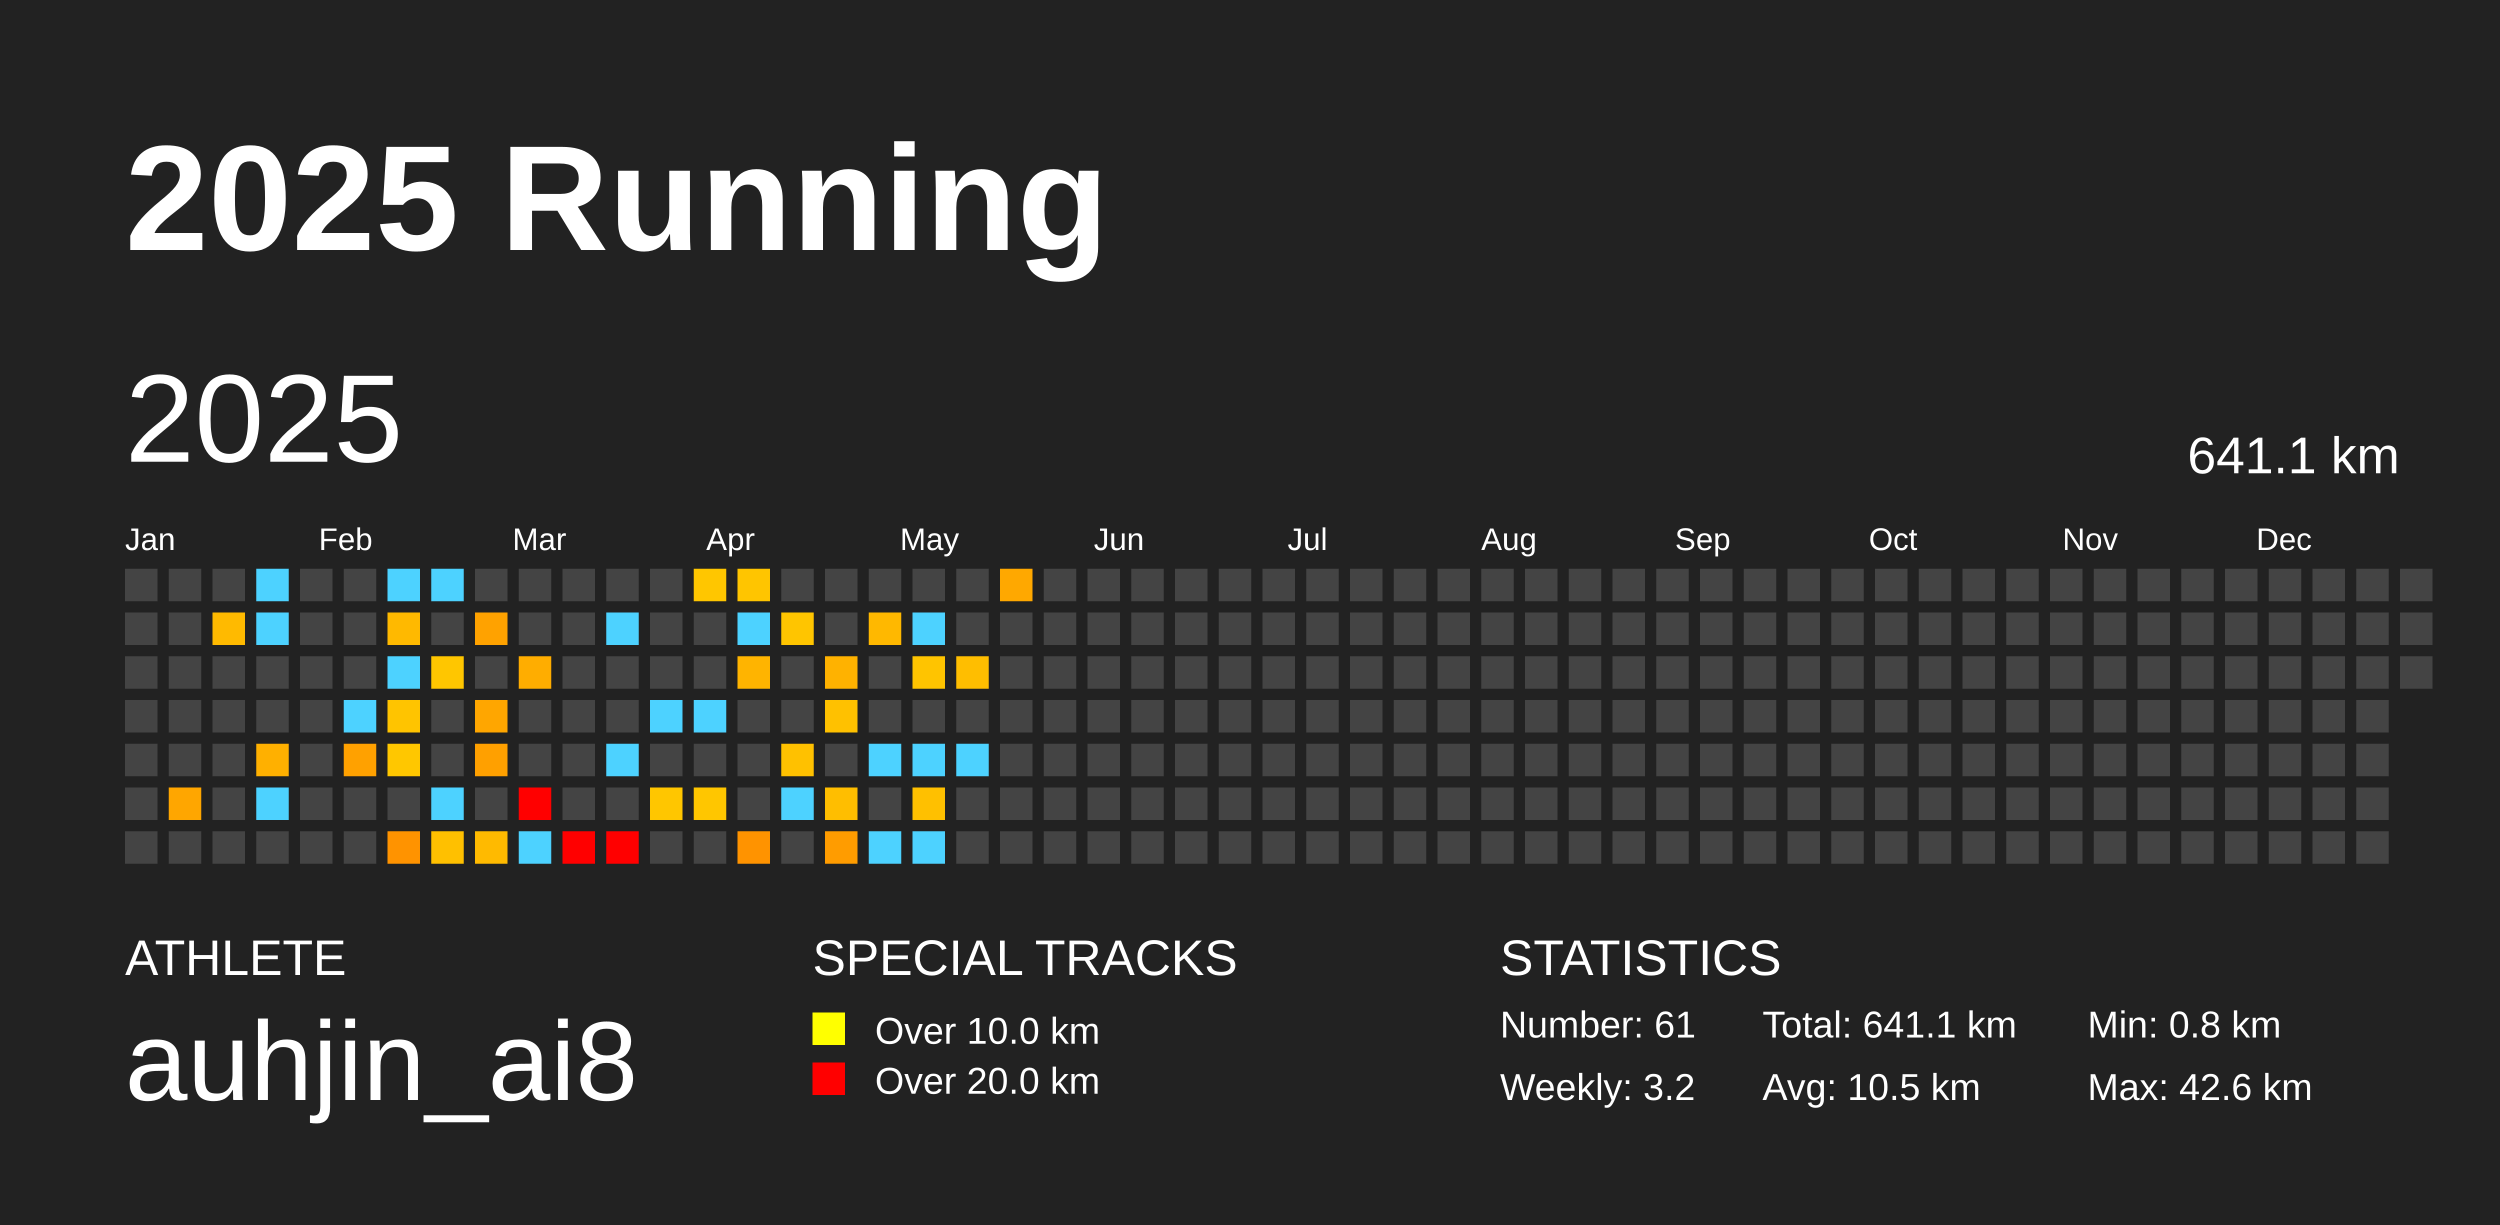
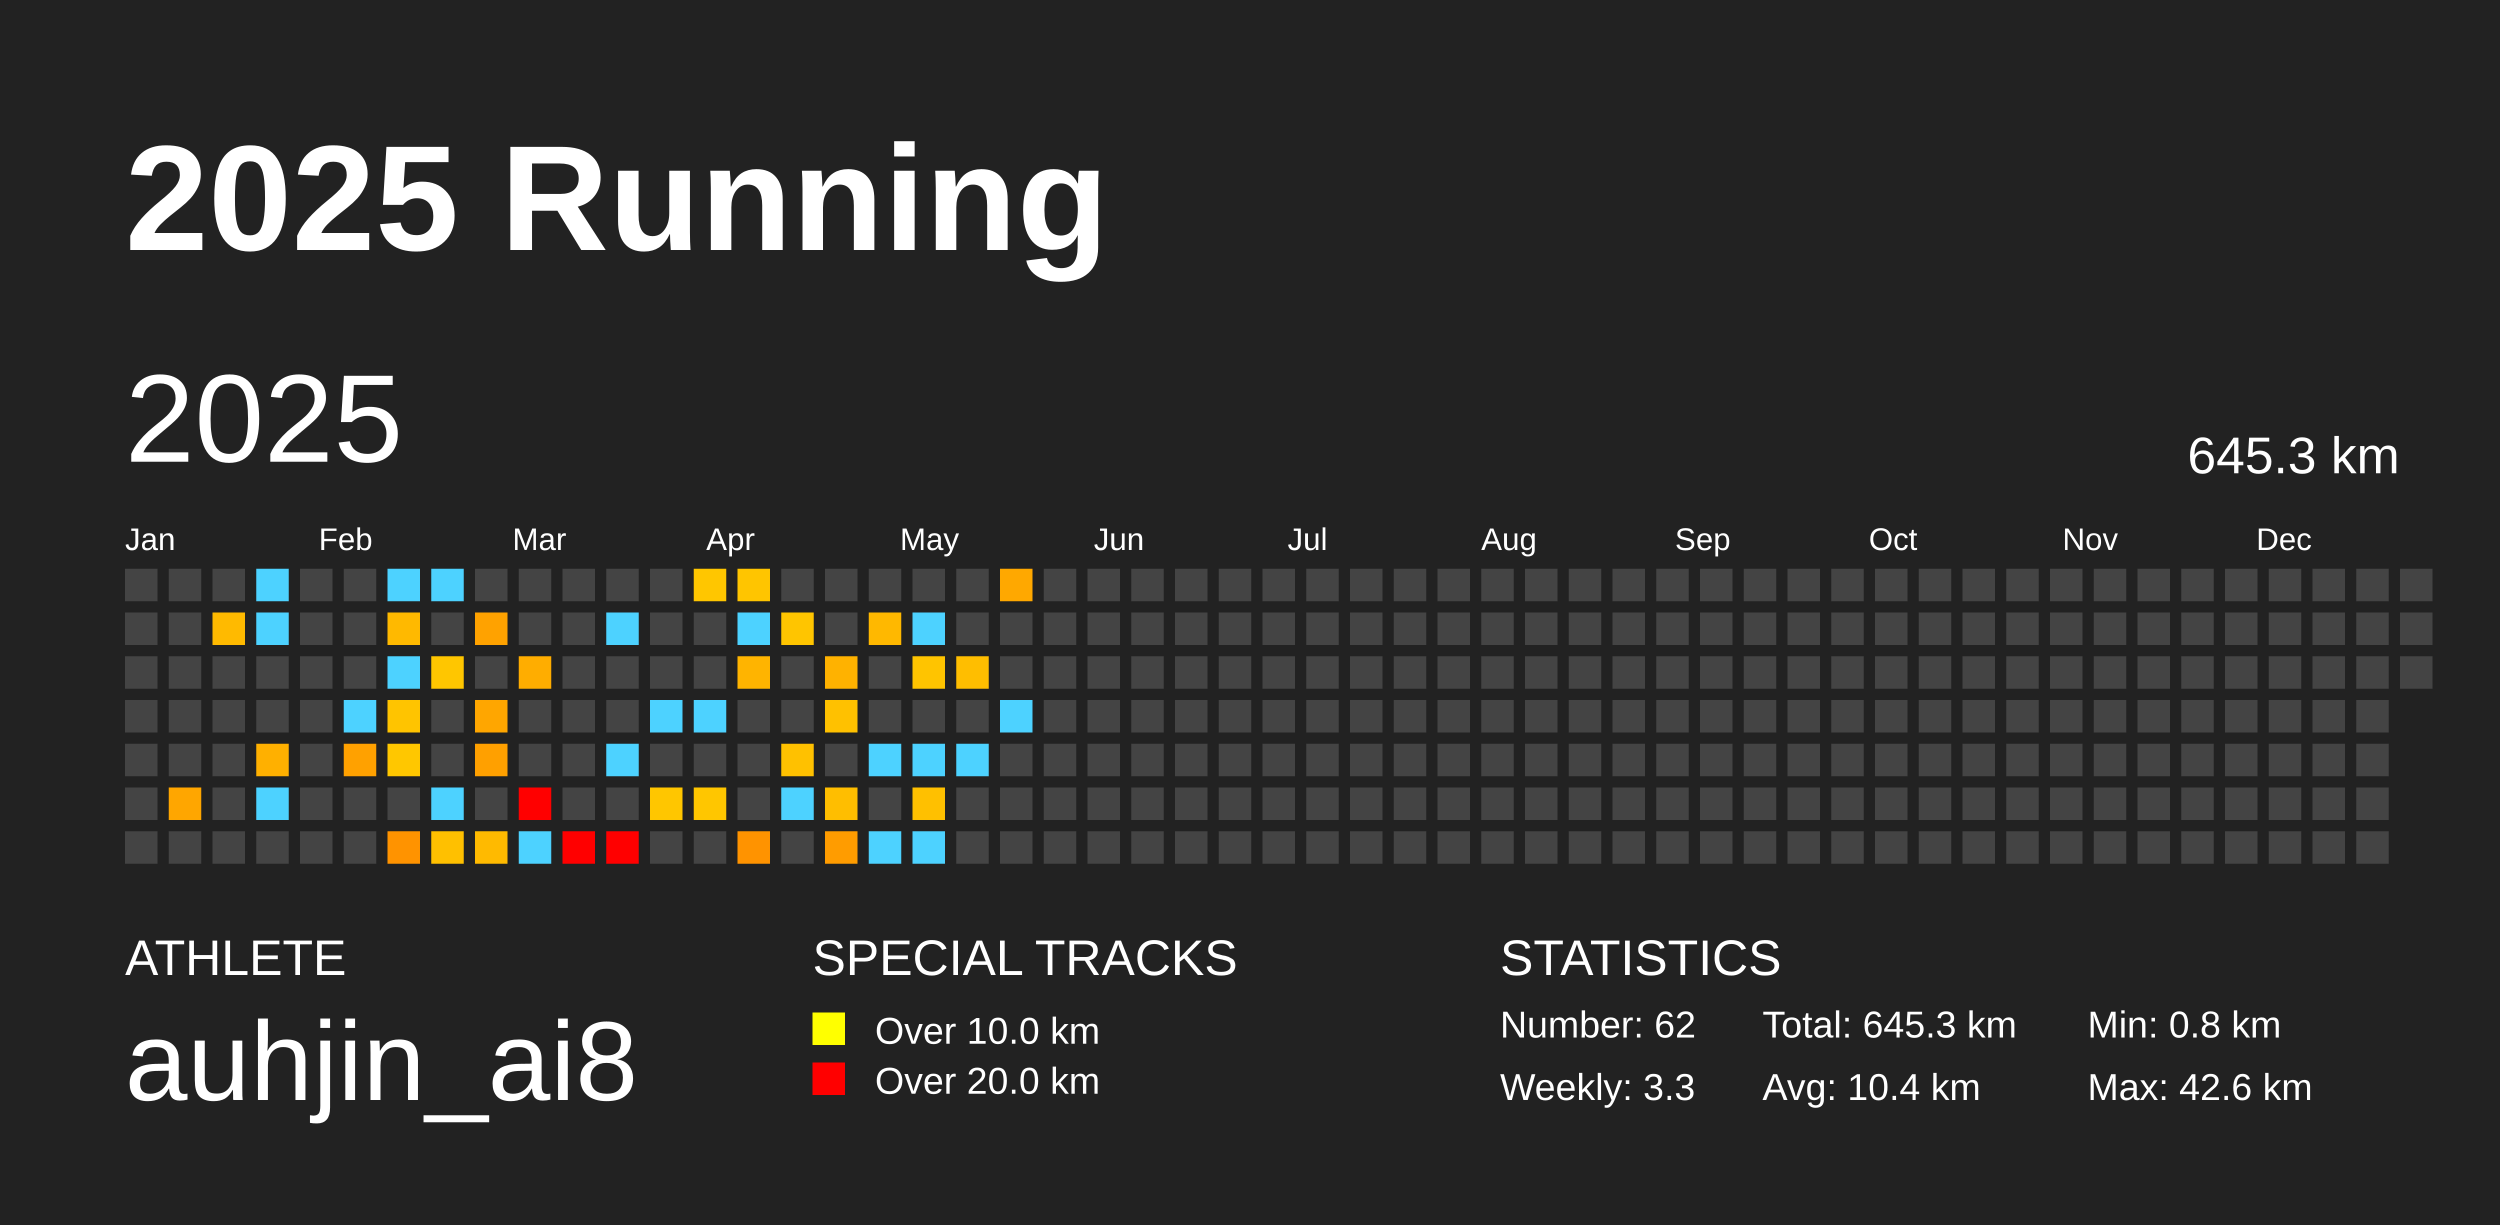
<svg xmlns="http://www.w3.org/2000/svg" baseProfile="full" height="98mm" version="1.1" viewBox="0,0,200,98" width="200mm">
  <defs />
  <rect fill="#222222" height="98" width="200" x="0" y="0" />
  <text fill="#FFFFFF" style="font-size:12px; font-family:Arial; font-weight:bold;" x="10" y="20">2025 Running</text>
  <text fill="#FFFFFF" style="font-size:4px; font-family:Arial" x="10" y="78">ATHLETE</text>
  <text fill="#FFFFFF" style="font-size:9px; font-family:Arial" x="10" y="88">auhjin_ai8</text>
  <text fill="#FFFFFF" style="font-size:4px; font-family:Arial" x="65" y="78">SPECIAL TRACKS</text>
  <rect fill="yellow" height="2.6" width="2.6" x="65" y="81" />
  <text fill="#FFFFFF" style="font-size:3px; font-family:Arial" x="70" y="83.5">Over 10.0 km</text>
  <rect fill="red" height="2.6" width="2.6" x="65" y="85" />
  <text fill="#FFFFFF" style="font-size:3px; font-family:Arial" x="70" y="87.5">Over 20.0 km</text>
  <text fill="#FFFFFF" style="font-size:4px; font-family:Arial" x="120" y="78">STATISTICS</text>
-   <text fill="#FFFFFF" style="font-size:3px; font-family:Arial" x="120" y="83">Number: 61</text>
-   <text fill="#FFFFFF" style="font-size:3px; font-family:Arial" x="120" y="88">Weekly: 3.2</text>
-   <text fill="#FFFFFF" style="font-size:3px; font-family:Arial" x="141" y="83">Total: 641.1 km</text>
-   <text fill="#FFFFFF" style="font-size:3px; font-family:Arial" x="141" y="88">Avg: 10.5 km</text>
+   <text fill="#FFFFFF" style="font-size:3px; font-family:Arial" x="120" y="83">Number: 62</text>
+   <text fill="#FFFFFF" style="font-size:3px; font-family:Arial" x="120" y="88">Weekly: 3.3</text>
+   <text fill="#FFFFFF" style="font-size:3px; font-family:Arial" x="141" y="83">Total: 645.3 km</text>
+   <text fill="#FFFFFF" style="font-size:3px; font-family:Arial" x="141" y="88">Avg: 10.4 km</text>
  <text fill="#FFFFFF" style="font-size:3px; font-family:Arial" x="167" y="83">Min: 0.8 km</text>
  <text fill="#FFFFFF" style="font-size:3px; font-family:Arial" x="167" y="88">Max: 42.6 km</text>
  <text dominant-baseline="hanging" fill="#FFFFFF" style="font-size:10.0px; font-family:Arial;" x="10" y="30">2025</text>
-   <text dominant-baseline="hanging" fill="#FFFFFF" style="font-size:4.125px; font-family:Arial;" x="175" y="35">641.1 km</text>
+   <text dominant-baseline="hanging" fill="#FFFFFF" style="font-size:4.125px; font-family:Arial;" x="175" y="35">645.3 km</text>
  <text fill="#FFFFFF" style="font-size:2.5px; font-family:Arial" x="10.0" y="44">Jan</text>
  <text fill="#FFFFFF" style="font-size:2.5px; font-family:Arial" x="25.5" y="44">Feb</text>
  <text fill="#FFFFFF" style="font-size:2.5px; font-family:Arial" x="41.0" y="44">Mar</text>
  <text fill="#FFFFFF" style="font-size:2.5px; font-family:Arial" x="56.5" y="44">Apr</text>
  <text fill="#FFFFFF" style="font-size:2.5px; font-family:Arial" x="72.0" y="44">May</text>
  <text fill="#FFFFFF" style="font-size:2.5px; font-family:Arial" x="87.5" y="44">Jun</text>
  <text fill="#FFFFFF" style="font-size:2.5px; font-family:Arial" x="103.0" y="44">Jul</text>
  <text fill="#FFFFFF" style="font-size:2.5px; font-family:Arial" x="118.5" y="44">Aug</text>
  <text fill="#FFFFFF" style="font-size:2.5px; font-family:Arial" x="134.0" y="44">Sep</text>
  <text fill="#FFFFFF" style="font-size:2.5px; font-family:Arial" x="149.5" y="44">Oct</text>
  <text fill="#FFFFFF" style="font-size:2.5px; font-family:Arial" x="165.0" y="44">Nov</text>
  <text fill="#FFFFFF" style="font-size:2.5px; font-family:Arial" x="180.5" y="44">Dec</text>
  <rect fill="#444444" height="2.6" width="2.6" x="10.0" y="45.5" />
  <rect fill="#444444" height="2.6" width="2.6" x="10.0" y="49.0" />
  <rect fill="#444444" height="2.6" width="2.6" x="10.0" y="52.5" />
  <rect fill="#444444" height="2.6" width="2.6" x="10.0" y="56.0" />
  <rect fill="#444444" height="2.6" width="2.6" x="10.0" y="59.5" />
  <rect fill="#444444" height="2.6" width="2.6" x="10.0" y="63.0" />
  <rect fill="#444444" height="2.6" width="2.6" x="10.0" y="66.5" />
  <rect fill="#444444" height="2.6" width="2.6" x="13.5" y="45.5" />
  <rect fill="#444444" height="2.6" width="2.6" x="13.5" y="49.0" />
  <rect fill="#444444" height="2.6" width="2.6" x="13.5" y="52.5" />
  <rect fill="#444444" height="2.6" width="2.6" x="13.5" y="56.0" />
  <rect fill="#444444" height="2.6" width="2.6" x="13.5" y="59.5" />
  <rect fill="#ffa600" height="2.6" width="2.6" x="13.5" y="63.0" />
  <rect fill="#444444" height="2.6" width="2.6" x="13.5" y="66.5" />
  <rect fill="#444444" height="2.6" width="2.6" x="17.0" y="45.5" />
  <rect fill="#ffba00" height="2.6" width="2.6" x="17.0" y="49.0" />
  <rect fill="#444444" height="2.6" width="2.6" x="17.0" y="52.5" />
  <rect fill="#444444" height="2.6" width="2.6" x="17.0" y="56.0" />
  <rect fill="#444444" height="2.6" width="2.6" x="17.0" y="59.5" />
  <rect fill="#444444" height="2.6" width="2.6" x="17.0" y="63.0" />
  <rect fill="#444444" height="2.6" width="2.6" x="17.0" y="66.5" />
  <rect fill="#4dd2ff" height="2.6" width="2.6" x="20.5" y="45.5" />
  <rect fill="#4dd2ff" height="2.6" width="2.6" x="20.5" y="49.0" />
  <rect fill="#444444" height="2.6" width="2.6" x="20.5" y="52.5" />
  <rect fill="#444444" height="2.6" width="2.6" x="20.5" y="56.0" />
  <rect fill="#ffb000" height="2.6" width="2.6" x="20.5" y="59.5" />
  <rect fill="#4dd2ff" height="2.6" width="2.6" x="20.5" y="63.0" />
  <rect fill="#444444" height="2.6" width="2.6" x="20.5" y="66.5" />
  <rect fill="#444444" height="2.6" width="2.6" x="24.0" y="45.5" />
  <rect fill="#444444" height="2.6" width="2.6" x="24.0" y="49.0" />
  <rect fill="#444444" height="2.6" width="2.6" x="24.0" y="52.5" />
  <rect fill="#444444" height="2.6" width="2.6" x="24.0" y="56.0" />
  <rect fill="#444444" height="2.6" width="2.6" x="24.0" y="59.5" />
  <rect fill="#444444" height="2.6" width="2.6" x="24.0" y="63.0" />
  <rect fill="#444444" height="2.6" width="2.6" x="24.0" y="66.5" />
  <rect fill="#444444" height="2.6" width="2.6" x="27.5" y="45.5" />
  <rect fill="#444444" height="2.6" width="2.6" x="27.5" y="49.0" />
  <rect fill="#444444" height="2.6" width="2.6" x="27.5" y="52.5" />
  <rect fill="#4dd2ff" height="2.6" width="2.6" x="27.5" y="56.0" />
  <rect fill="#ffa100" height="2.6" width="2.6" x="27.5" y="59.5" />
  <rect fill="#444444" height="2.6" width="2.6" x="27.5" y="63.0" />
  <rect fill="#444444" height="2.6" width="2.6" x="27.5" y="66.5" />
  <rect fill="#4dd2ff" height="2.6" width="2.6" x="31.0" y="45.5" />
  <rect fill="#ffb900" height="2.6" width="2.6" x="31.0" y="49.0" />
  <rect fill="#4dd2ff" height="2.6" width="2.6" x="31.0" y="52.5" />
  <rect fill="#ffc400" height="2.6" width="2.6" x="31.0" y="56.0" />
  <rect fill="#ffc700" height="2.6" width="2.6" x="31.0" y="59.5" />
  <rect fill="#444444" height="2.6" width="2.6" x="31.0" y="63.0" />
  <rect fill="#ff9300" height="2.6" width="2.6" x="31.0" y="66.5" />
  <rect fill="#4dd2ff" height="2.6" width="2.6" x="34.5" y="45.5" />
  <rect fill="#444444" height="2.6" width="2.6" x="34.5" y="49.0" />
  <rect fill="#ffc600" height="2.6" width="2.6" x="34.5" y="52.5" />
  <rect fill="#444444" height="2.6" width="2.6" x="34.5" y="56.0" />
  <rect fill="#444444" height="2.6" width="2.6" x="34.5" y="59.5" />
  <rect fill="#4dd2ff" height="2.6" width="2.6" x="34.5" y="63.0" />
  <rect fill="#ffc000" height="2.6" width="2.6" x="34.5" y="66.5" />
  <rect fill="#444444" height="2.6" width="2.6" x="38.0" y="45.5" />
  <rect fill="#ffa200" height="2.6" width="2.6" x="38.0" y="49.0" />
  <rect fill="#444444" height="2.6" width="2.6" x="38.0" y="52.5" />
  <rect fill="#ffa600" height="2.6" width="2.6" x="38.0" y="56.0" />
  <rect fill="#ffa000" height="2.6" width="2.6" x="38.0" y="59.5" />
  <rect fill="#444444" height="2.6" width="2.6" x="38.0" y="63.0" />
  <rect fill="#ffba00" height="2.6" width="2.6" x="38.0" y="66.5" />
  <rect fill="#444444" height="2.6" width="2.6" x="41.5" y="45.5" />
  <rect fill="#444444" height="2.6" width="2.6" x="41.5" y="49.0" />
  <rect fill="#ffad00" height="2.6" width="2.6" x="41.5" y="52.5" />
  <rect fill="#444444" height="2.6" width="2.6" x="41.5" y="56.0" />
  <rect fill="#444444" height="2.6" width="2.6" x="41.5" y="59.5" />
  <rect fill="red" height="2.6" width="2.6" x="41.5" y="63.0" />
  <rect fill="#4dd2ff" height="2.6" width="2.6" x="41.5" y="66.5" />
  <rect fill="#444444" height="2.6" width="2.6" x="45.0" y="45.5" />
  <rect fill="#444444" height="2.6" width="2.6" x="45.0" y="49.0" />
  <rect fill="#444444" height="2.6" width="2.6" x="45.0" y="52.5" />
  <rect fill="#444444" height="2.6" width="2.6" x="45.0" y="56.0" />
  <rect fill="#444444" height="2.6" width="2.6" x="45.0" y="59.5" />
  <rect fill="#444444" height="2.6" width="2.6" x="45.0" y="63.0" />
  <rect fill="red" height="2.6" width="2.6" x="45.0" y="66.5" />
  <rect fill="#444444" height="2.6" width="2.6" x="48.5" y="45.5" />
  <rect fill="#4dd2ff" height="2.6" width="2.6" x="48.5" y="49.0" />
  <rect fill="#444444" height="2.6" width="2.6" x="48.5" y="52.5" />
  <rect fill="#444444" height="2.6" width="2.6" x="48.5" y="56.0" />
  <rect fill="#4dd2ff" height="2.6" width="2.6" x="48.5" y="59.5" />
  <rect fill="#444444" height="2.6" width="2.6" x="48.5" y="63.0" />
  <rect fill="red" height="2.6" width="2.6" x="48.5" y="66.5" />
  <rect fill="#444444" height="2.6" width="2.6" x="52.0" y="45.5" />
  <rect fill="#444444" height="2.6" width="2.6" x="52.0" y="49.0" />
  <rect fill="#444444" height="2.6" width="2.6" x="52.0" y="52.5" />
  <rect fill="#4dd2ff" height="2.6" width="2.6" x="52.0" y="56.0" />
  <rect fill="#444444" height="2.6" width="2.6" x="52.0" y="59.5" />
  <rect fill="#ffc600" height="2.6" width="2.6" x="52.0" y="63.0" />
  <rect fill="#444444" height="2.6" width="2.6" x="52.0" y="66.5" />
  <rect fill="#ffc600" height="2.6" width="2.6" x="55.5" y="45.5" />
  <rect fill="#444444" height="2.6" width="2.6" x="55.5" y="49.0" />
  <rect fill="#444444" height="2.6" width="2.6" x="55.5" y="52.5" />
  <rect fill="#4dd2ff" height="2.6" width="2.6" x="55.5" y="56.0" />
  <rect fill="#444444" height="2.6" width="2.6" x="55.5" y="59.5" />
  <rect fill="#ffc600" height="2.6" width="2.6" x="55.5" y="63.0" />
  <rect fill="#444444" height="2.6" width="2.6" x="55.5" y="66.5" />
  <rect fill="#ffc500" height="2.6" width="2.6" x="59.0" y="45.5" />
  <rect fill="#4dd2ff" height="2.6" width="2.6" x="59.0" y="49.0" />
  <rect fill="#ffb400" height="2.6" width="2.6" x="59.0" y="52.5" />
  <rect fill="#444444" height="2.6" width="2.6" x="59.0" y="56.0" />
  <rect fill="#444444" height="2.6" width="2.6" x="59.0" y="59.5" />
  <rect fill="#444444" height="2.6" width="2.6" x="59.0" y="63.0" />
  <rect fill="#ff9300" height="2.6" width="2.6" x="59.0" y="66.5" />
  <rect fill="#444444" height="2.6" width="2.6" x="62.5" y="45.5" />
  <rect fill="#ffc500" height="2.6" width="2.6" x="62.5" y="49.0" />
  <rect fill="#444444" height="2.6" width="2.6" x="62.5" y="52.5" />
  <rect fill="#444444" height="2.6" width="2.6" x="62.5" y="56.0" />
  <rect fill="#ffc100" height="2.6" width="2.6" x="62.5" y="59.5" />
  <rect fill="#4dd2ff" height="2.6" width="2.6" x="62.5" y="63.0" />
  <rect fill="#444444" height="2.6" width="2.6" x="62.5" y="66.5" />
  <rect fill="#444444" height="2.6" width="2.6" x="66.0" y="45.5" />
  <rect fill="#444444" height="2.6" width="2.6" x="66.0" y="49.0" />
  <rect fill="#ffb200" height="2.6" width="2.6" x="66.0" y="52.5" />
  <rect fill="#ffc100" height="2.6" width="2.6" x="66.0" y="56.0" />
  <rect fill="#444444" height="2.6" width="2.6" x="66.0" y="59.5" />
  <rect fill="#ffbe00" height="2.6" width="2.6" x="66.0" y="63.0" />
  <rect fill="#ff9c00" height="2.6" width="2.6" x="66.0" y="66.5" />
  <rect fill="#444444" height="2.6" width="2.6" x="69.5" y="45.5" />
  <rect fill="#ffb800" height="2.6" width="2.6" x="69.5" y="49.0" />
  <rect fill="#444444" height="2.6" width="2.6" x="69.5" y="52.5" />
  <rect fill="#444444" height="2.6" width="2.6" x="69.5" y="56.0" />
  <rect fill="#4dd2ff" height="2.6" width="2.6" x="69.5" y="59.5" />
  <rect fill="#444444" height="2.6" width="2.6" x="69.5" y="63.0" />
  <rect fill="#4dd2ff" height="2.6" width="2.6" x="69.5" y="66.5" />
  <rect fill="#444444" height="2.6" width="2.6" x="73.0" y="45.5" />
  <rect fill="#4dd2ff" height="2.6" width="2.6" x="73.0" y="49.0" />
  <rect fill="#ffc400" height="2.6" width="2.6" x="73.0" y="52.5" />
  <rect fill="#444444" height="2.6" width="2.6" x="73.0" y="56.0" />
  <rect fill="#4dd2ff" height="2.6" width="2.6" x="73.0" y="59.5" />
  <rect fill="#ffc000" height="2.6" width="2.6" x="73.0" y="63.0" />
  <rect fill="#4dd2ff" height="2.6" width="2.6" x="73.0" y="66.5" />
  <rect fill="#444444" height="2.6" width="2.6" x="76.5" y="45.5" />
  <rect fill="#444444" height="2.6" width="2.6" x="76.5" y="49.0" />
  <rect fill="#ffbe00" height="2.6" width="2.6" x="76.5" y="52.5" />
  <rect fill="#444444" height="2.6" width="2.6" x="76.5" y="56.0" />
  <rect fill="#4dd2ff" height="2.6" width="2.6" x="76.5" y="59.5" />
  <rect fill="#444444" height="2.6" width="2.6" x="76.5" y="63.0" />
  <rect fill="#444444" height="2.6" width="2.6" x="76.5" y="66.5" />
  <rect fill="#ffa800" height="2.6" width="2.6" x="80.0" y="45.5" />
  <rect fill="#444444" height="2.6" width="2.6" x="80.0" y="49.0" />
  <rect fill="#444444" height="2.6" width="2.6" x="80.0" y="52.5" />
-   <rect fill="#444444" height="2.6" width="2.6" x="80.0" y="56.0" />
+   <rect fill="#4dd2ff" height="2.6" width="2.6" x="80.0" y="56.0" />
  <rect fill="#444444" height="2.6" width="2.6" x="80.0" y="59.5" />
  <rect fill="#444444" height="2.6" width="2.6" x="80.0" y="63.0" />
  <rect fill="#444444" height="2.6" width="2.6" x="80.0" y="66.5" />
  <rect fill="#444444" height="2.6" width="2.6" x="83.5" y="45.5" />
  <rect fill="#444444" height="2.6" width="2.6" x="83.5" y="49.0" />
  <rect fill="#444444" height="2.6" width="2.6" x="83.5" y="52.5" />
  <rect fill="#444444" height="2.6" width="2.6" x="83.5" y="56.0" />
  <rect fill="#444444" height="2.6" width="2.6" x="83.5" y="59.5" />
  <rect fill="#444444" height="2.6" width="2.6" x="83.5" y="63.0" />
  <rect fill="#444444" height="2.6" width="2.6" x="83.5" y="66.5" />
  <rect fill="#444444" height="2.6" width="2.6" x="87.0" y="45.5" />
  <rect fill="#444444" height="2.6" width="2.6" x="87.0" y="49.0" />
  <rect fill="#444444" height="2.6" width="2.6" x="87.0" y="52.5" />
  <rect fill="#444444" height="2.6" width="2.6" x="87.0" y="56.0" />
  <rect fill="#444444" height="2.6" width="2.6" x="87.0" y="59.5" />
  <rect fill="#444444" height="2.6" width="2.6" x="87.0" y="63.0" />
  <rect fill="#444444" height="2.6" width="2.6" x="87.0" y="66.5" />
  <rect fill="#444444" height="2.6" width="2.6" x="90.5" y="45.5" />
  <rect fill="#444444" height="2.6" width="2.6" x="90.5" y="49.0" />
  <rect fill="#444444" height="2.6" width="2.6" x="90.5" y="52.5" />
  <rect fill="#444444" height="2.6" width="2.6" x="90.5" y="56.0" />
  <rect fill="#444444" height="2.6" width="2.6" x="90.5" y="59.5" />
  <rect fill="#444444" height="2.6" width="2.6" x="90.5" y="63.0" />
  <rect fill="#444444" height="2.6" width="2.6" x="90.5" y="66.5" />
  <rect fill="#444444" height="2.6" width="2.6" x="94.0" y="45.5" />
  <rect fill="#444444" height="2.6" width="2.6" x="94.0" y="49.0" />
  <rect fill="#444444" height="2.6" width="2.6" x="94.0" y="52.5" />
  <rect fill="#444444" height="2.6" width="2.6" x="94.0" y="56.0" />
  <rect fill="#444444" height="2.6" width="2.6" x="94.0" y="59.5" />
  <rect fill="#444444" height="2.6" width="2.6" x="94.0" y="63.0" />
  <rect fill="#444444" height="2.6" width="2.6" x="94.0" y="66.5" />
  <rect fill="#444444" height="2.6" width="2.6" x="97.5" y="45.5" />
  <rect fill="#444444" height="2.6" width="2.6" x="97.5" y="49.0" />
  <rect fill="#444444" height="2.6" width="2.6" x="97.5" y="52.5" />
  <rect fill="#444444" height="2.6" width="2.6" x="97.5" y="56.0" />
  <rect fill="#444444" height="2.6" width="2.6" x="97.5" y="59.5" />
  <rect fill="#444444" height="2.6" width="2.6" x="97.5" y="63.0" />
  <rect fill="#444444" height="2.6" width="2.6" x="97.5" y="66.5" />
  <rect fill="#444444" height="2.6" width="2.6" x="101.0" y="45.5" />
  <rect fill="#444444" height="2.6" width="2.6" x="101.0" y="49.0" />
  <rect fill="#444444" height="2.6" width="2.6" x="101.0" y="52.5" />
  <rect fill="#444444" height="2.6" width="2.6" x="101.0" y="56.0" />
  <rect fill="#444444" height="2.6" width="2.6" x="101.0" y="59.5" />
  <rect fill="#444444" height="2.6" width="2.6" x="101.0" y="63.0" />
  <rect fill="#444444" height="2.6" width="2.6" x="101.0" y="66.5" />
  <rect fill="#444444" height="2.6" width="2.6" x="104.5" y="45.5" />
  <rect fill="#444444" height="2.6" width="2.6" x="104.5" y="49.0" />
  <rect fill="#444444" height="2.6" width="2.6" x="104.5" y="52.5" />
  <rect fill="#444444" height="2.6" width="2.6" x="104.5" y="56.0" />
  <rect fill="#444444" height="2.6" width="2.6" x="104.5" y="59.5" />
  <rect fill="#444444" height="2.6" width="2.6" x="104.5" y="63.0" />
  <rect fill="#444444" height="2.6" width="2.6" x="104.5" y="66.5" />
  <rect fill="#444444" height="2.6" width="2.6" x="108.0" y="45.5" />
  <rect fill="#444444" height="2.6" width="2.6" x="108.0" y="49.0" />
  <rect fill="#444444" height="2.6" width="2.6" x="108.0" y="52.5" />
  <rect fill="#444444" height="2.6" width="2.6" x="108.0" y="56.0" />
  <rect fill="#444444" height="2.6" width="2.6" x="108.0" y="59.5" />
  <rect fill="#444444" height="2.6" width="2.6" x="108.0" y="63.0" />
  <rect fill="#444444" height="2.6" width="2.6" x="108.0" y="66.5" />
  <rect fill="#444444" height="2.6" width="2.6" x="111.5" y="45.5" />
  <rect fill="#444444" height="2.6" width="2.6" x="111.5" y="49.0" />
  <rect fill="#444444" height="2.6" width="2.6" x="111.5" y="52.5" />
  <rect fill="#444444" height="2.6" width="2.6" x="111.5" y="56.0" />
  <rect fill="#444444" height="2.6" width="2.6" x="111.5" y="59.5" />
  <rect fill="#444444" height="2.6" width="2.6" x="111.5" y="63.0" />
  <rect fill="#444444" height="2.6" width="2.6" x="111.5" y="66.5" />
  <rect fill="#444444" height="2.6" width="2.6" x="115.0" y="45.5" />
  <rect fill="#444444" height="2.6" width="2.6" x="115.0" y="49.0" />
  <rect fill="#444444" height="2.6" width="2.6" x="115.0" y="52.5" />
  <rect fill="#444444" height="2.6" width="2.6" x="115.0" y="56.0" />
  <rect fill="#444444" height="2.6" width="2.6" x="115.0" y="59.5" />
  <rect fill="#444444" height="2.6" width="2.6" x="115.0" y="63.0" />
  <rect fill="#444444" height="2.6" width="2.6" x="115.0" y="66.5" />
  <rect fill="#444444" height="2.6" width="2.6" x="118.5" y="45.5" />
  <rect fill="#444444" height="2.6" width="2.6" x="118.5" y="49.0" />
  <rect fill="#444444" height="2.6" width="2.6" x="118.5" y="52.5" />
  <rect fill="#444444" height="2.6" width="2.6" x="118.5" y="56.0" />
  <rect fill="#444444" height="2.6" width="2.6" x="118.5" y="59.5" />
  <rect fill="#444444" height="2.6" width="2.6" x="118.5" y="63.0" />
  <rect fill="#444444" height="2.6" width="2.6" x="118.5" y="66.5" />
  <rect fill="#444444" height="2.6" width="2.6" x="122.0" y="45.5" />
  <rect fill="#444444" height="2.6" width="2.6" x="122.0" y="49.0" />
  <rect fill="#444444" height="2.6" width="2.6" x="122.0" y="52.5" />
  <rect fill="#444444" height="2.6" width="2.6" x="122.0" y="56.0" />
  <rect fill="#444444" height="2.6" width="2.6" x="122.0" y="59.5" />
  <rect fill="#444444" height="2.6" width="2.6" x="122.0" y="63.0" />
  <rect fill="#444444" height="2.6" width="2.6" x="122.0" y="66.5" />
  <rect fill="#444444" height="2.6" width="2.6" x="125.5" y="45.5" />
  <rect fill="#444444" height="2.6" width="2.6" x="125.5" y="49.0" />
  <rect fill="#444444" height="2.6" width="2.6" x="125.5" y="52.5" />
  <rect fill="#444444" height="2.6" width="2.6" x="125.5" y="56.0" />
  <rect fill="#444444" height="2.6" width="2.6" x="125.5" y="59.5" />
  <rect fill="#444444" height="2.6" width="2.6" x="125.5" y="63.0" />
  <rect fill="#444444" height="2.6" width="2.6" x="125.5" y="66.5" />
  <rect fill="#444444" height="2.6" width="2.6" x="129.0" y="45.5" />
  <rect fill="#444444" height="2.6" width="2.6" x="129.0" y="49.0" />
  <rect fill="#444444" height="2.6" width="2.6" x="129.0" y="52.5" />
  <rect fill="#444444" height="2.6" width="2.6" x="129.0" y="56.0" />
  <rect fill="#444444" height="2.6" width="2.6" x="129.0" y="59.5" />
  <rect fill="#444444" height="2.6" width="2.6" x="129.0" y="63.0" />
  <rect fill="#444444" height="2.6" width="2.6" x="129.0" y="66.5" />
  <rect fill="#444444" height="2.6" width="2.6" x="132.5" y="45.5" />
  <rect fill="#444444" height="2.6" width="2.6" x="132.5" y="49.0" />
  <rect fill="#444444" height="2.6" width="2.6" x="132.5" y="52.5" />
  <rect fill="#444444" height="2.6" width="2.6" x="132.5" y="56.0" />
  <rect fill="#444444" height="2.6" width="2.6" x="132.5" y="59.5" />
  <rect fill="#444444" height="2.6" width="2.6" x="132.5" y="63.0" />
  <rect fill="#444444" height="2.6" width="2.6" x="132.5" y="66.5" />
  <rect fill="#444444" height="2.6" width="2.6" x="136.0" y="45.5" />
  <rect fill="#444444" height="2.6" width="2.6" x="136.0" y="49.0" />
  <rect fill="#444444" height="2.6" width="2.6" x="136.0" y="52.5" />
  <rect fill="#444444" height="2.6" width="2.6" x="136.0" y="56.0" />
  <rect fill="#444444" height="2.6" width="2.6" x="136.0" y="59.5" />
  <rect fill="#444444" height="2.6" width="2.6" x="136.0" y="63.0" />
  <rect fill="#444444" height="2.6" width="2.6" x="136.0" y="66.5" />
  <rect fill="#444444" height="2.6" width="2.6" x="139.5" y="45.5" />
  <rect fill="#444444" height="2.6" width="2.6" x="139.5" y="49.0" />
  <rect fill="#444444" height="2.6" width="2.6" x="139.5" y="52.5" />
  <rect fill="#444444" height="2.6" width="2.6" x="139.5" y="56.0" />
  <rect fill="#444444" height="2.6" width="2.6" x="139.5" y="59.5" />
  <rect fill="#444444" height="2.6" width="2.6" x="139.5" y="63.0" />
  <rect fill="#444444" height="2.6" width="2.6" x="139.5" y="66.5" />
  <rect fill="#444444" height="2.6" width="2.6" x="143.0" y="45.5" />
  <rect fill="#444444" height="2.6" width="2.6" x="143.0" y="49.0" />
  <rect fill="#444444" height="2.6" width="2.6" x="143.0" y="52.5" />
  <rect fill="#444444" height="2.6" width="2.6" x="143.0" y="56.0" />
  <rect fill="#444444" height="2.6" width="2.6" x="143.0" y="59.5" />
  <rect fill="#444444" height="2.6" width="2.6" x="143.0" y="63.0" />
  <rect fill="#444444" height="2.6" width="2.6" x="143.0" y="66.5" />
  <rect fill="#444444" height="2.6" width="2.6" x="146.5" y="45.5" />
  <rect fill="#444444" height="2.6" width="2.6" x="146.5" y="49.0" />
  <rect fill="#444444" height="2.6" width="2.6" x="146.5" y="52.5" />
  <rect fill="#444444" height="2.6" width="2.6" x="146.5" y="56.0" />
  <rect fill="#444444" height="2.6" width="2.6" x="146.5" y="59.5" />
  <rect fill="#444444" height="2.6" width="2.6" x="146.5" y="63.0" />
  <rect fill="#444444" height="2.6" width="2.6" x="146.5" y="66.5" />
  <rect fill="#444444" height="2.6" width="2.6" x="150.0" y="45.5" />
  <rect fill="#444444" height="2.6" width="2.6" x="150.0" y="49.0" />
  <rect fill="#444444" height="2.6" width="2.6" x="150.0" y="52.5" />
  <rect fill="#444444" height="2.6" width="2.6" x="150.0" y="56.0" />
  <rect fill="#444444" height="2.6" width="2.6" x="150.0" y="59.5" />
  <rect fill="#444444" height="2.6" width="2.6" x="150.0" y="63.0" />
  <rect fill="#444444" height="2.6" width="2.6" x="150.0" y="66.5" />
  <rect fill="#444444" height="2.6" width="2.6" x="153.5" y="45.5" />
  <rect fill="#444444" height="2.6" width="2.6" x="153.5" y="49.0" />
  <rect fill="#444444" height="2.6" width="2.6" x="153.5" y="52.5" />
  <rect fill="#444444" height="2.6" width="2.6" x="153.5" y="56.0" />
  <rect fill="#444444" height="2.6" width="2.6" x="153.5" y="59.5" />
  <rect fill="#444444" height="2.6" width="2.6" x="153.5" y="63.0" />
  <rect fill="#444444" height="2.6" width="2.6" x="153.5" y="66.5" />
  <rect fill="#444444" height="2.6" width="2.6" x="157.0" y="45.5" />
  <rect fill="#444444" height="2.6" width="2.6" x="157.0" y="49.0" />
  <rect fill="#444444" height="2.6" width="2.6" x="157.0" y="52.5" />
  <rect fill="#444444" height="2.6" width="2.6" x="157.0" y="56.0" />
  <rect fill="#444444" height="2.6" width="2.6" x="157.0" y="59.5" />
  <rect fill="#444444" height="2.6" width="2.6" x="157.0" y="63.0" />
  <rect fill="#444444" height="2.6" width="2.6" x="157.0" y="66.5" />
  <rect fill="#444444" height="2.6" width="2.6" x="160.5" y="45.5" />
  <rect fill="#444444" height="2.6" width="2.6" x="160.5" y="49.0" />
  <rect fill="#444444" height="2.6" width="2.6" x="160.5" y="52.5" />
  <rect fill="#444444" height="2.6" width="2.6" x="160.5" y="56.0" />
  <rect fill="#444444" height="2.6" width="2.6" x="160.5" y="59.5" />
  <rect fill="#444444" height="2.6" width="2.6" x="160.5" y="63.0" />
  <rect fill="#444444" height="2.6" width="2.6" x="160.5" y="66.5" />
  <rect fill="#444444" height="2.6" width="2.6" x="164.0" y="45.5" />
  <rect fill="#444444" height="2.6" width="2.6" x="164.0" y="49.0" />
  <rect fill="#444444" height="2.6" width="2.6" x="164.0" y="52.5" />
  <rect fill="#444444" height="2.6" width="2.6" x="164.0" y="56.0" />
  <rect fill="#444444" height="2.6" width="2.6" x="164.0" y="59.5" />
  <rect fill="#444444" height="2.6" width="2.6" x="164.0" y="63.0" />
  <rect fill="#444444" height="2.6" width="2.6" x="164.0" y="66.5" />
  <rect fill="#444444" height="2.6" width="2.6" x="167.5" y="45.5" />
  <rect fill="#444444" height="2.6" width="2.6" x="167.5" y="49.0" />
  <rect fill="#444444" height="2.6" width="2.6" x="167.5" y="52.5" />
  <rect fill="#444444" height="2.6" width="2.6" x="167.5" y="56.0" />
  <rect fill="#444444" height="2.6" width="2.6" x="167.5" y="59.5" />
  <rect fill="#444444" height="2.6" width="2.6" x="167.5" y="63.0" />
  <rect fill="#444444" height="2.6" width="2.6" x="167.5" y="66.5" />
  <rect fill="#444444" height="2.6" width="2.6" x="171.0" y="45.5" />
  <rect fill="#444444" height="2.6" width="2.6" x="171.0" y="49.0" />
  <rect fill="#444444" height="2.6" width="2.6" x="171.0" y="52.5" />
  <rect fill="#444444" height="2.6" width="2.6" x="171.0" y="56.0" />
  <rect fill="#444444" height="2.6" width="2.6" x="171.0" y="59.5" />
  <rect fill="#444444" height="2.6" width="2.6" x="171.0" y="63.0" />
  <rect fill="#444444" height="2.6" width="2.6" x="171.0" y="66.5" />
  <rect fill="#444444" height="2.6" width="2.6" x="174.5" y="45.5" />
  <rect fill="#444444" height="2.6" width="2.6" x="174.5" y="49.0" />
  <rect fill="#444444" height="2.6" width="2.6" x="174.5" y="52.5" />
  <rect fill="#444444" height="2.6" width="2.6" x="174.5" y="56.0" />
  <rect fill="#444444" height="2.6" width="2.6" x="174.5" y="59.5" />
  <rect fill="#444444" height="2.6" width="2.6" x="174.5" y="63.0" />
  <rect fill="#444444" height="2.6" width="2.6" x="174.5" y="66.5" />
  <rect fill="#444444" height="2.6" width="2.6" x="178.0" y="45.5" />
  <rect fill="#444444" height="2.6" width="2.6" x="178.0" y="49.0" />
  <rect fill="#444444" height="2.6" width="2.6" x="178.0" y="52.5" />
  <rect fill="#444444" height="2.6" width="2.6" x="178.0" y="56.0" />
  <rect fill="#444444" height="2.6" width="2.6" x="178.0" y="59.5" />
  <rect fill="#444444" height="2.6" width="2.6" x="178.0" y="63.0" />
  <rect fill="#444444" height="2.6" width="2.6" x="178.0" y="66.5" />
  <rect fill="#444444" height="2.6" width="2.6" x="181.5" y="45.5" />
  <rect fill="#444444" height="2.6" width="2.6" x="181.5" y="49.0" />
  <rect fill="#444444" height="2.6" width="2.6" x="181.5" y="52.5" />
  <rect fill="#444444" height="2.6" width="2.6" x="181.5" y="56.0" />
  <rect fill="#444444" height="2.6" width="2.6" x="181.5" y="59.5" />
  <rect fill="#444444" height="2.6" width="2.6" x="181.5" y="63.0" />
  <rect fill="#444444" height="2.6" width="2.6" x="181.5" y="66.5" />
  <rect fill="#444444" height="2.6" width="2.6" x="185.0" y="45.5" />
  <rect fill="#444444" height="2.6" width="2.6" x="185.0" y="49.0" />
  <rect fill="#444444" height="2.6" width="2.6" x="185.0" y="52.5" />
  <rect fill="#444444" height="2.6" width="2.6" x="185.0" y="56.0" />
  <rect fill="#444444" height="2.6" width="2.6" x="185.0" y="59.5" />
  <rect fill="#444444" height="2.6" width="2.6" x="185.0" y="63.0" />
  <rect fill="#444444" height="2.6" width="2.6" x="185.0" y="66.5" />
  <rect fill="#444444" height="2.6" width="2.6" x="188.5" y="45.5" />
  <rect fill="#444444" height="2.6" width="2.6" x="188.5" y="49.0" />
  <rect fill="#444444" height="2.6" width="2.6" x="188.5" y="52.5" />
  <rect fill="#444444" height="2.6" width="2.6" x="188.5" y="56.0" />
  <rect fill="#444444" height="2.6" width="2.6" x="188.5" y="59.5" />
  <rect fill="#444444" height="2.6" width="2.6" x="188.5" y="63.0" />
  <rect fill="#444444" height="2.6" width="2.6" x="188.5" y="66.5" />
  <rect fill="#444444" height="2.6" width="2.6" x="192.0" y="45.5" />
  <rect fill="#444444" height="2.6" width="2.6" x="192.0" y="49.0" />
  <rect fill="#444444" height="2.6" width="2.6" x="192.0" y="52.5" />
</svg>
